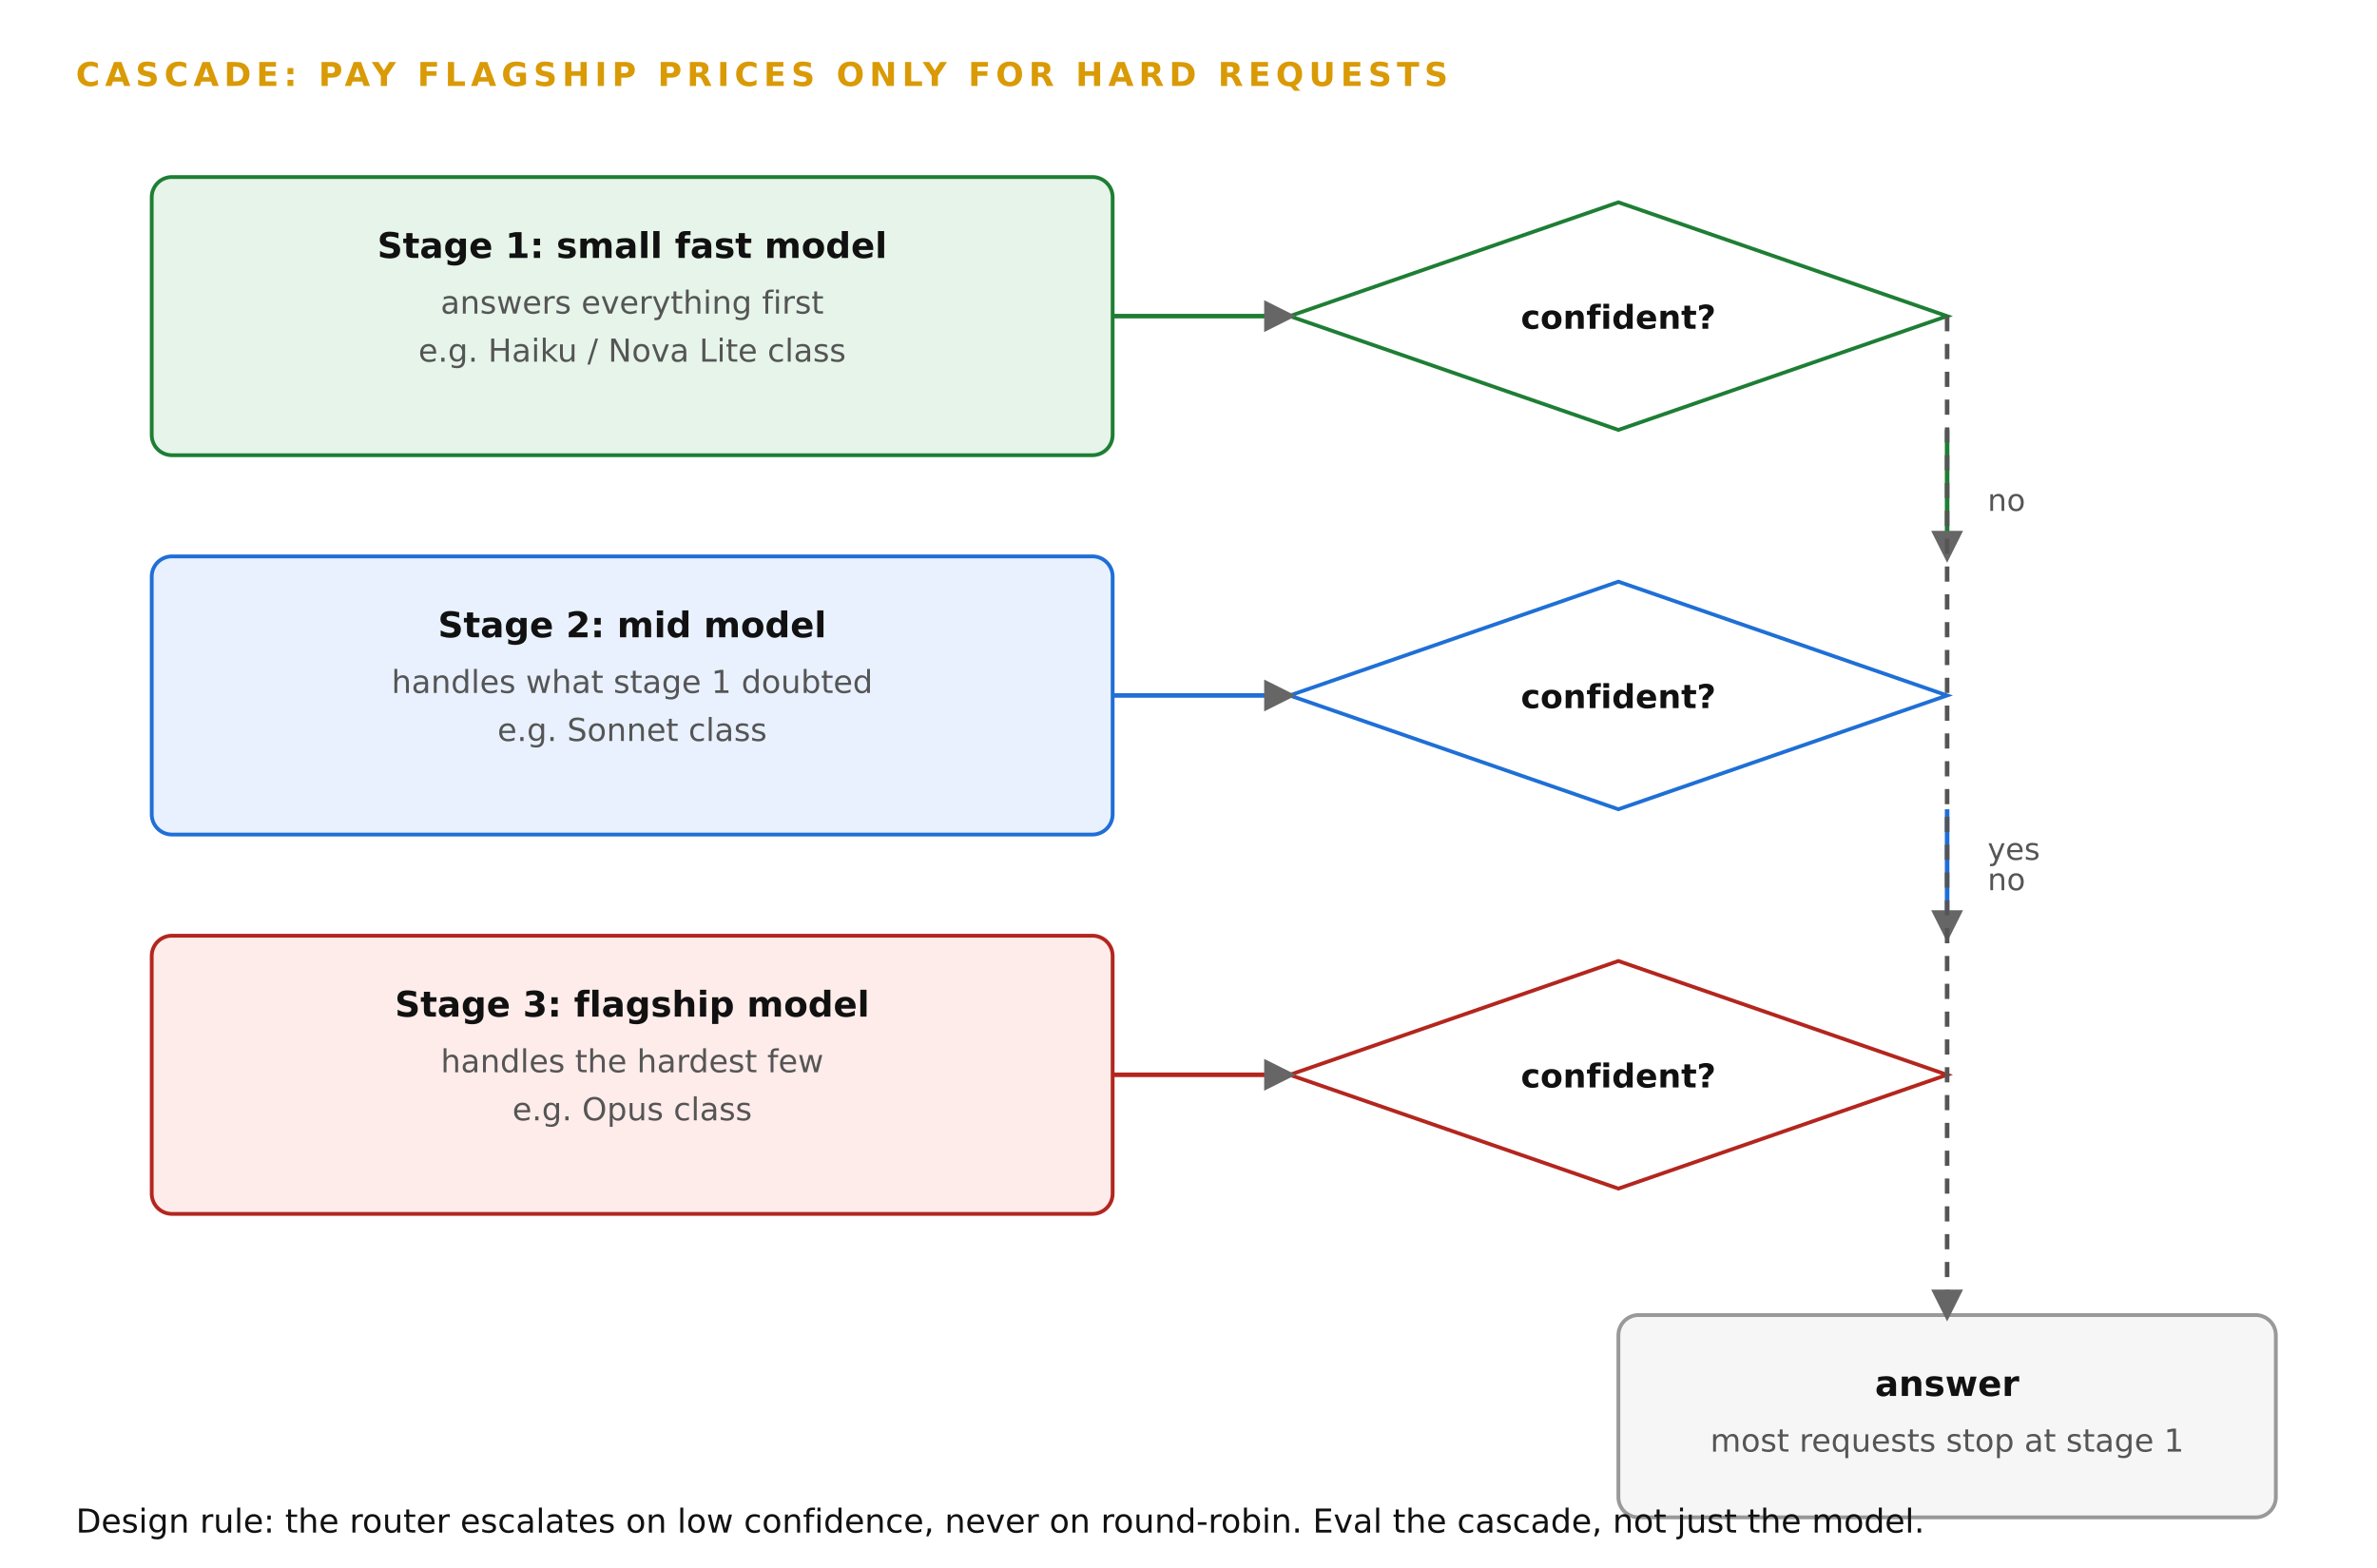
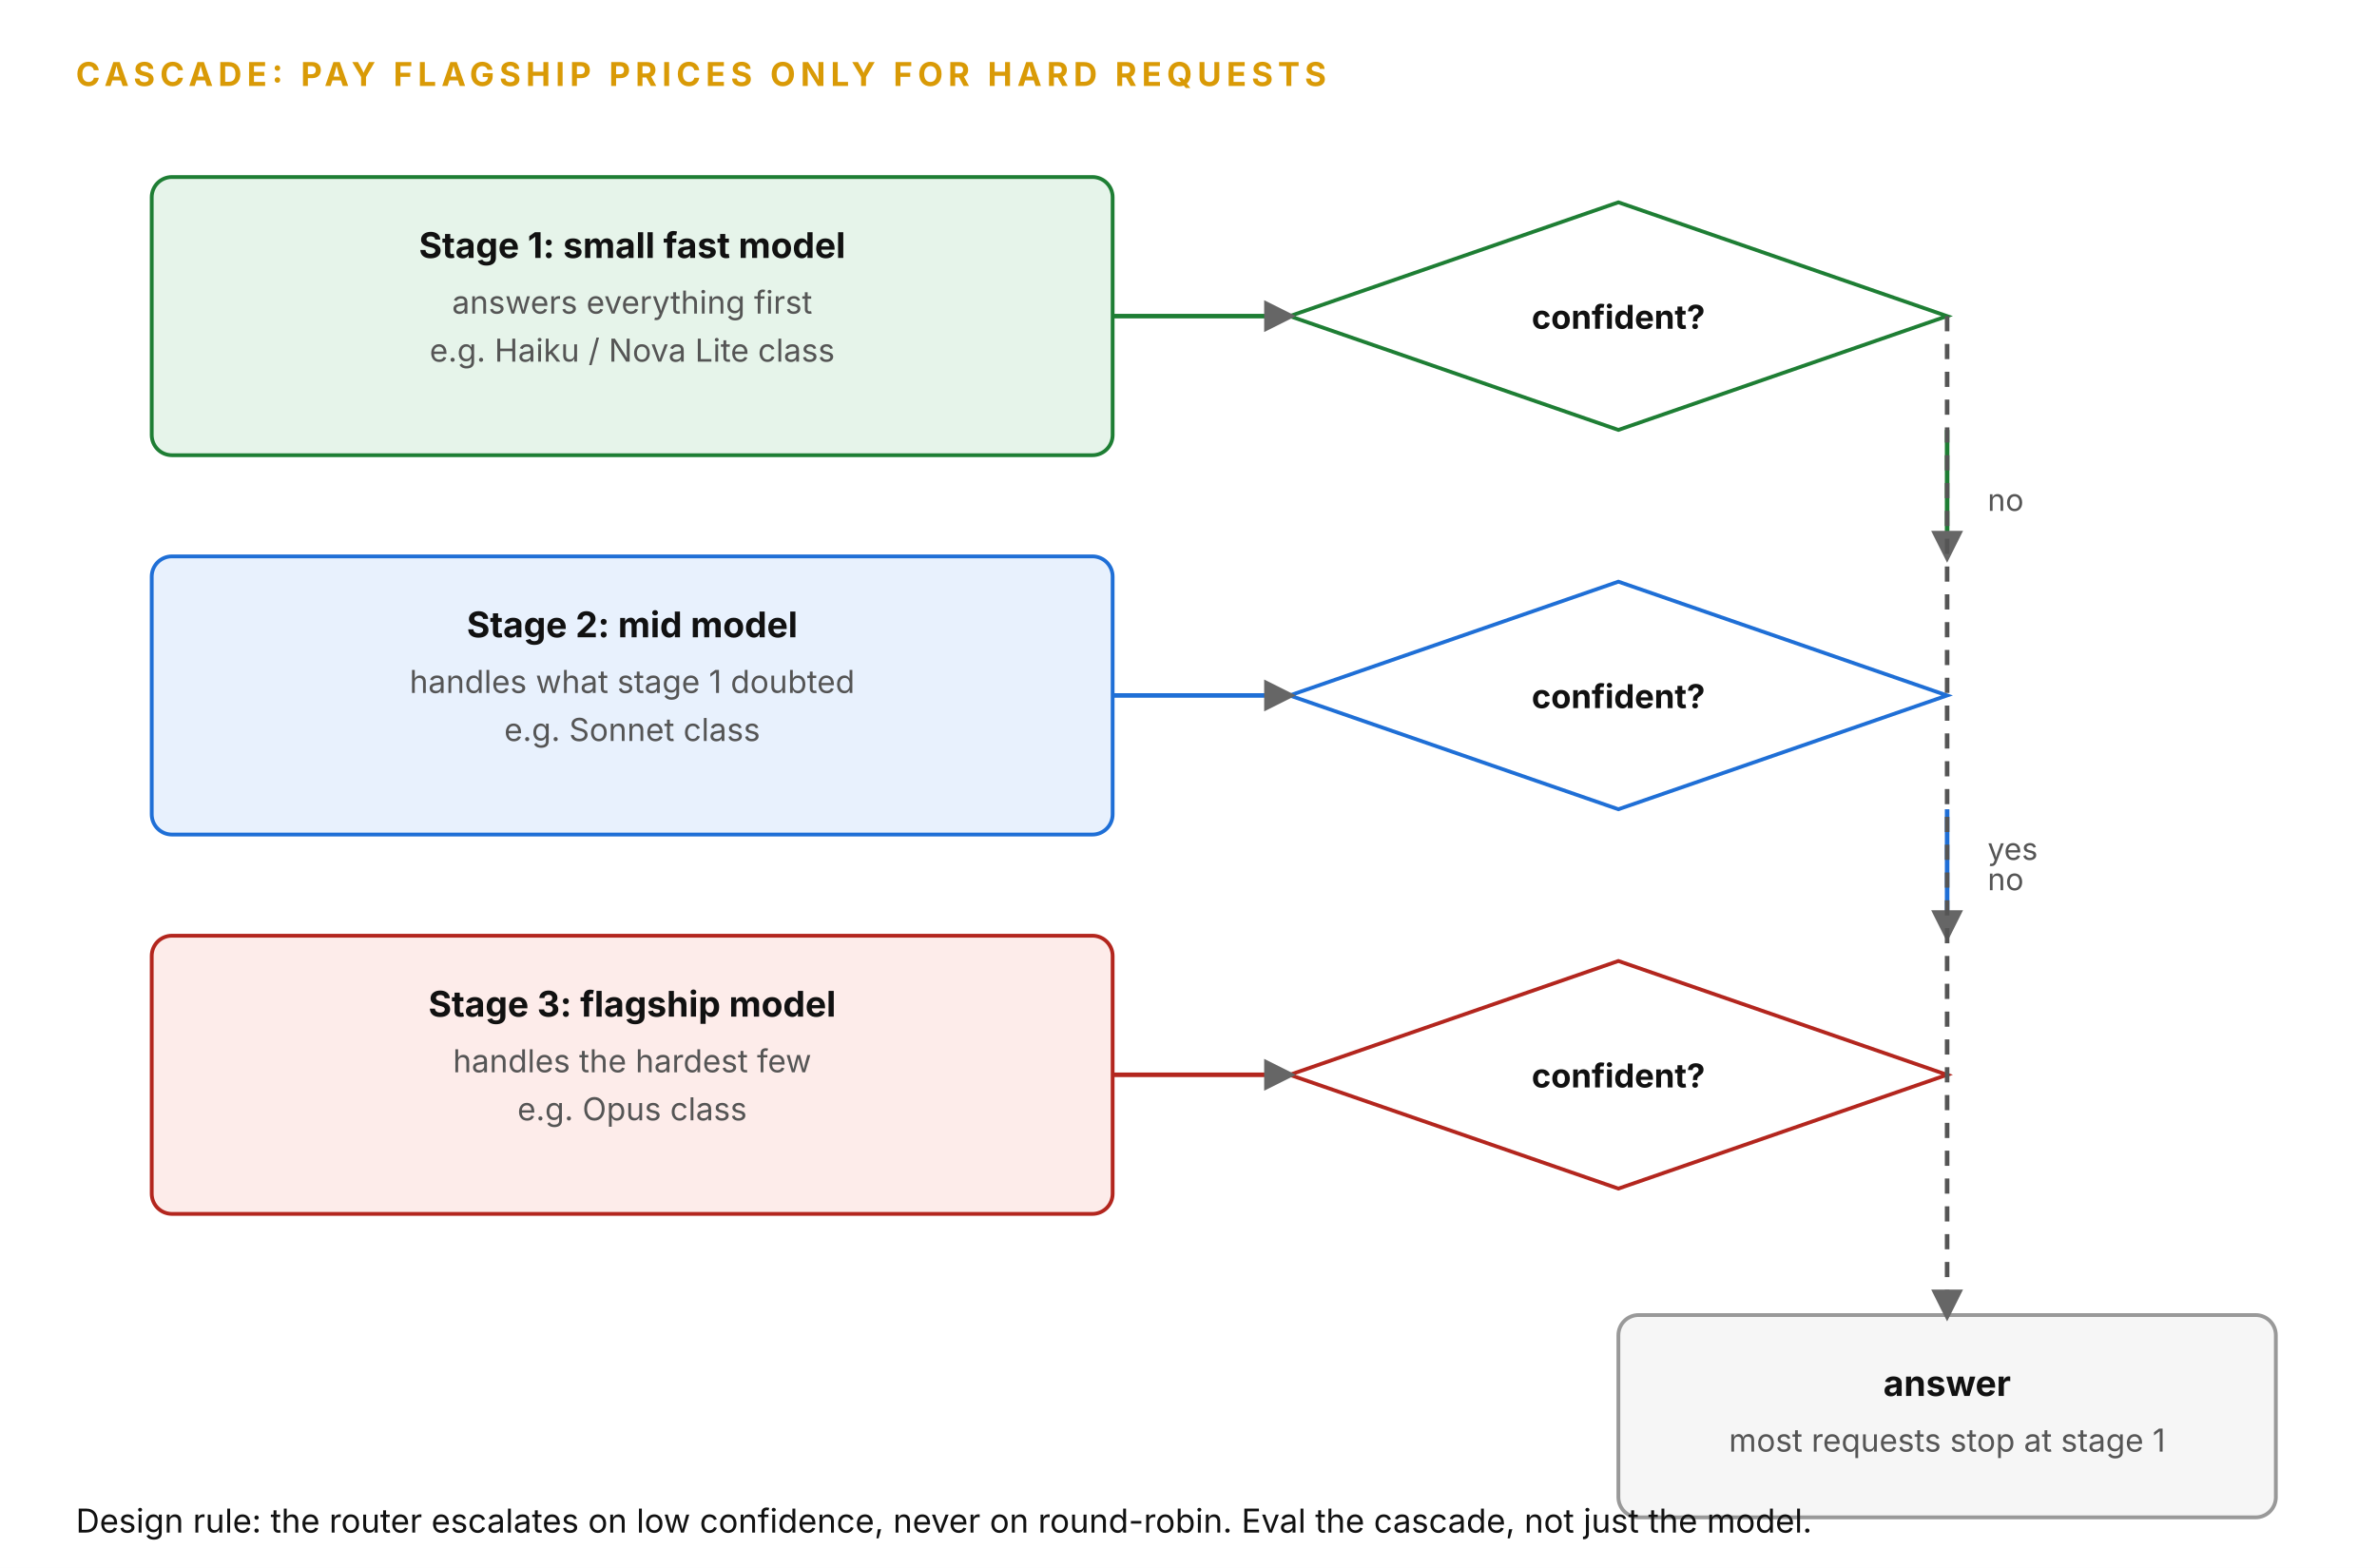
- <svg xmlns="http://www.w3.org/2000/svg" width="100%" viewBox="0 0 940 620" role="img" style="background:#ffffff;font-family:DejaVu Sans,Verdana,sans-serif" aria-label="Cascade design: cheap model first, escalate on doubt">
+ <svg xmlns="http://www.w3.org/2000/svg" width="100%" viewBox="0 0 940 620" role="img" style="background:#ffffff;font-family:'Anthropic Sans',Inter,'Source Sans 3','IBM Plex Sans',sans-serif" aria-label="Cascade design: cheap model first, escalate on doubt">
  <defs>
    <marker id="aip-cascade-ah" viewBox="0 0 10 10" refX="8" refY="5" markerWidth="7" markerHeight="7" orient="auto-start-reverse">
      <path d="M0,0 L10,5 L0,10 z" fill="#666666" />
    </marker>
  </defs>
  <rect x="0" y="0" width="940" height="620" fill="#ffffff" />
  <text x="30" y="34" font-size="13" font-weight="bold" fill="#d99a06" letter-spacing="2">CASCADE: PAY FLAGSHIP PRICES ONLY FOR HARD REQUESTS</text>
  <rect x="60" y="70" width="380" height="110" rx="8" fill="#e6f4ea" stroke="#1e7e34" stroke-width="1.5" />
  <text x="250.0" y="102" text-anchor="middle" font-size="14" fill="#111111" font-weight="bold">Stage 1: small fast model</text>
  <text x="250.0" y="124" text-anchor="middle" font-size="12.5" fill="#555555">answers everything first</text>
  <text x="250.0" y="143" text-anchor="middle" font-size="12.5" fill="#555555">e.g. Haiku / Nova Lite class</text>
  <polygon points="640,80.0 770.0,125 640,170.0 510.0,125" fill="#ffffff" stroke="#1e7e34" stroke-width="1.5" />
  <text x="640" y="130" text-anchor="middle" font-size="13" fill="#111111" font-weight="bold">confident?</text>
  <line x1="440" y1="125" x2="510" y2="125" stroke="#1e7e34" stroke-width="1.8" marker-end="url(#aip-cascade-ah)" />
  <line x1="770" y1="170" x2="770" y2="220" stroke="#1e7e34" stroke-width="1.8" marker-end="url(#aip-cascade-ah)" />
  <text x="786" y="202" font-size="12" fill="#555555">no</text>
  <rect x="60" y="220" width="380" height="110" rx="8" fill="#e8f1fd" stroke="#1f6fd6" stroke-width="1.5" />
  <text x="250.0" y="252" text-anchor="middle" font-size="14" fill="#111111" font-weight="bold">Stage 2: mid model</text>
  <text x="250.0" y="274" text-anchor="middle" font-size="12.5" fill="#555555">handles what stage 1 doubted</text>
  <text x="250.0" y="293" text-anchor="middle" font-size="12.5" fill="#555555">e.g. Sonnet class</text>
  <polygon points="640,230.0 770.0,275 640,320.0 510.0,275" fill="#ffffff" stroke="#1f6fd6" stroke-width="1.5" />
  <text x="640" y="280" text-anchor="middle" font-size="13" fill="#111111" font-weight="bold">confident?</text>
  <line x1="440" y1="275" x2="510" y2="275" stroke="#1f6fd6" stroke-width="1.8" marker-end="url(#aip-cascade-ah)" />
  <line x1="770" y1="320" x2="770" y2="370" stroke="#1f6fd6" stroke-width="1.8" marker-end="url(#aip-cascade-ah)" />
  <text x="786" y="352" font-size="12" fill="#555555">no</text>
  <rect x="60" y="370" width="380" height="110" rx="8" fill="#fdecea" stroke="#b3261e" stroke-width="1.5" />
  <text x="250.0" y="402" text-anchor="middle" font-size="14" fill="#111111" font-weight="bold">Stage 3: flagship model</text>
  <text x="250.0" y="424" text-anchor="middle" font-size="12.5" fill="#555555">handles the hardest few</text>
  <text x="250.0" y="443" text-anchor="middle" font-size="12.5" fill="#555555">e.g. Opus class</text>
  <polygon points="640,380.0 770.0,425 640,470.0 510.0,425" fill="#ffffff" stroke="#b3261e" stroke-width="1.5" />
  <text x="640" y="430" text-anchor="middle" font-size="13" fill="#111111" font-weight="bold">confident?</text>
  <line x1="440" y1="425" x2="510" y2="425" stroke="#b3261e" stroke-width="1.8" marker-end="url(#aip-cascade-ah)" />
  <rect x="640" y="520" width="260" height="80" rx="8" fill="#f6f6f6" stroke="#999999" stroke-width="1.5" />
  <text x="770.0" y="552" text-anchor="middle" font-size="14" fill="#111111" font-weight="bold">answer</text>
  <text x="770.0" y="574" text-anchor="middle" font-size="12.5" fill="#555555">most requests stop at stage 1</text>
  <line x1="770" y1="125" x2="770" y2="520" stroke="#555555" stroke-width="1.8" stroke-dasharray="6,5" marker-end="url(#aip-cascade-ah)" />
  <text x="786" y="340" font-size="12" fill="#555555">yes</text>
  <text x="30" y="606" font-size="13" fill="#111111">Design rule: the router escalates on low confidence, never on round-robin. Eval the cascade, not just the model.</text>
</svg>
